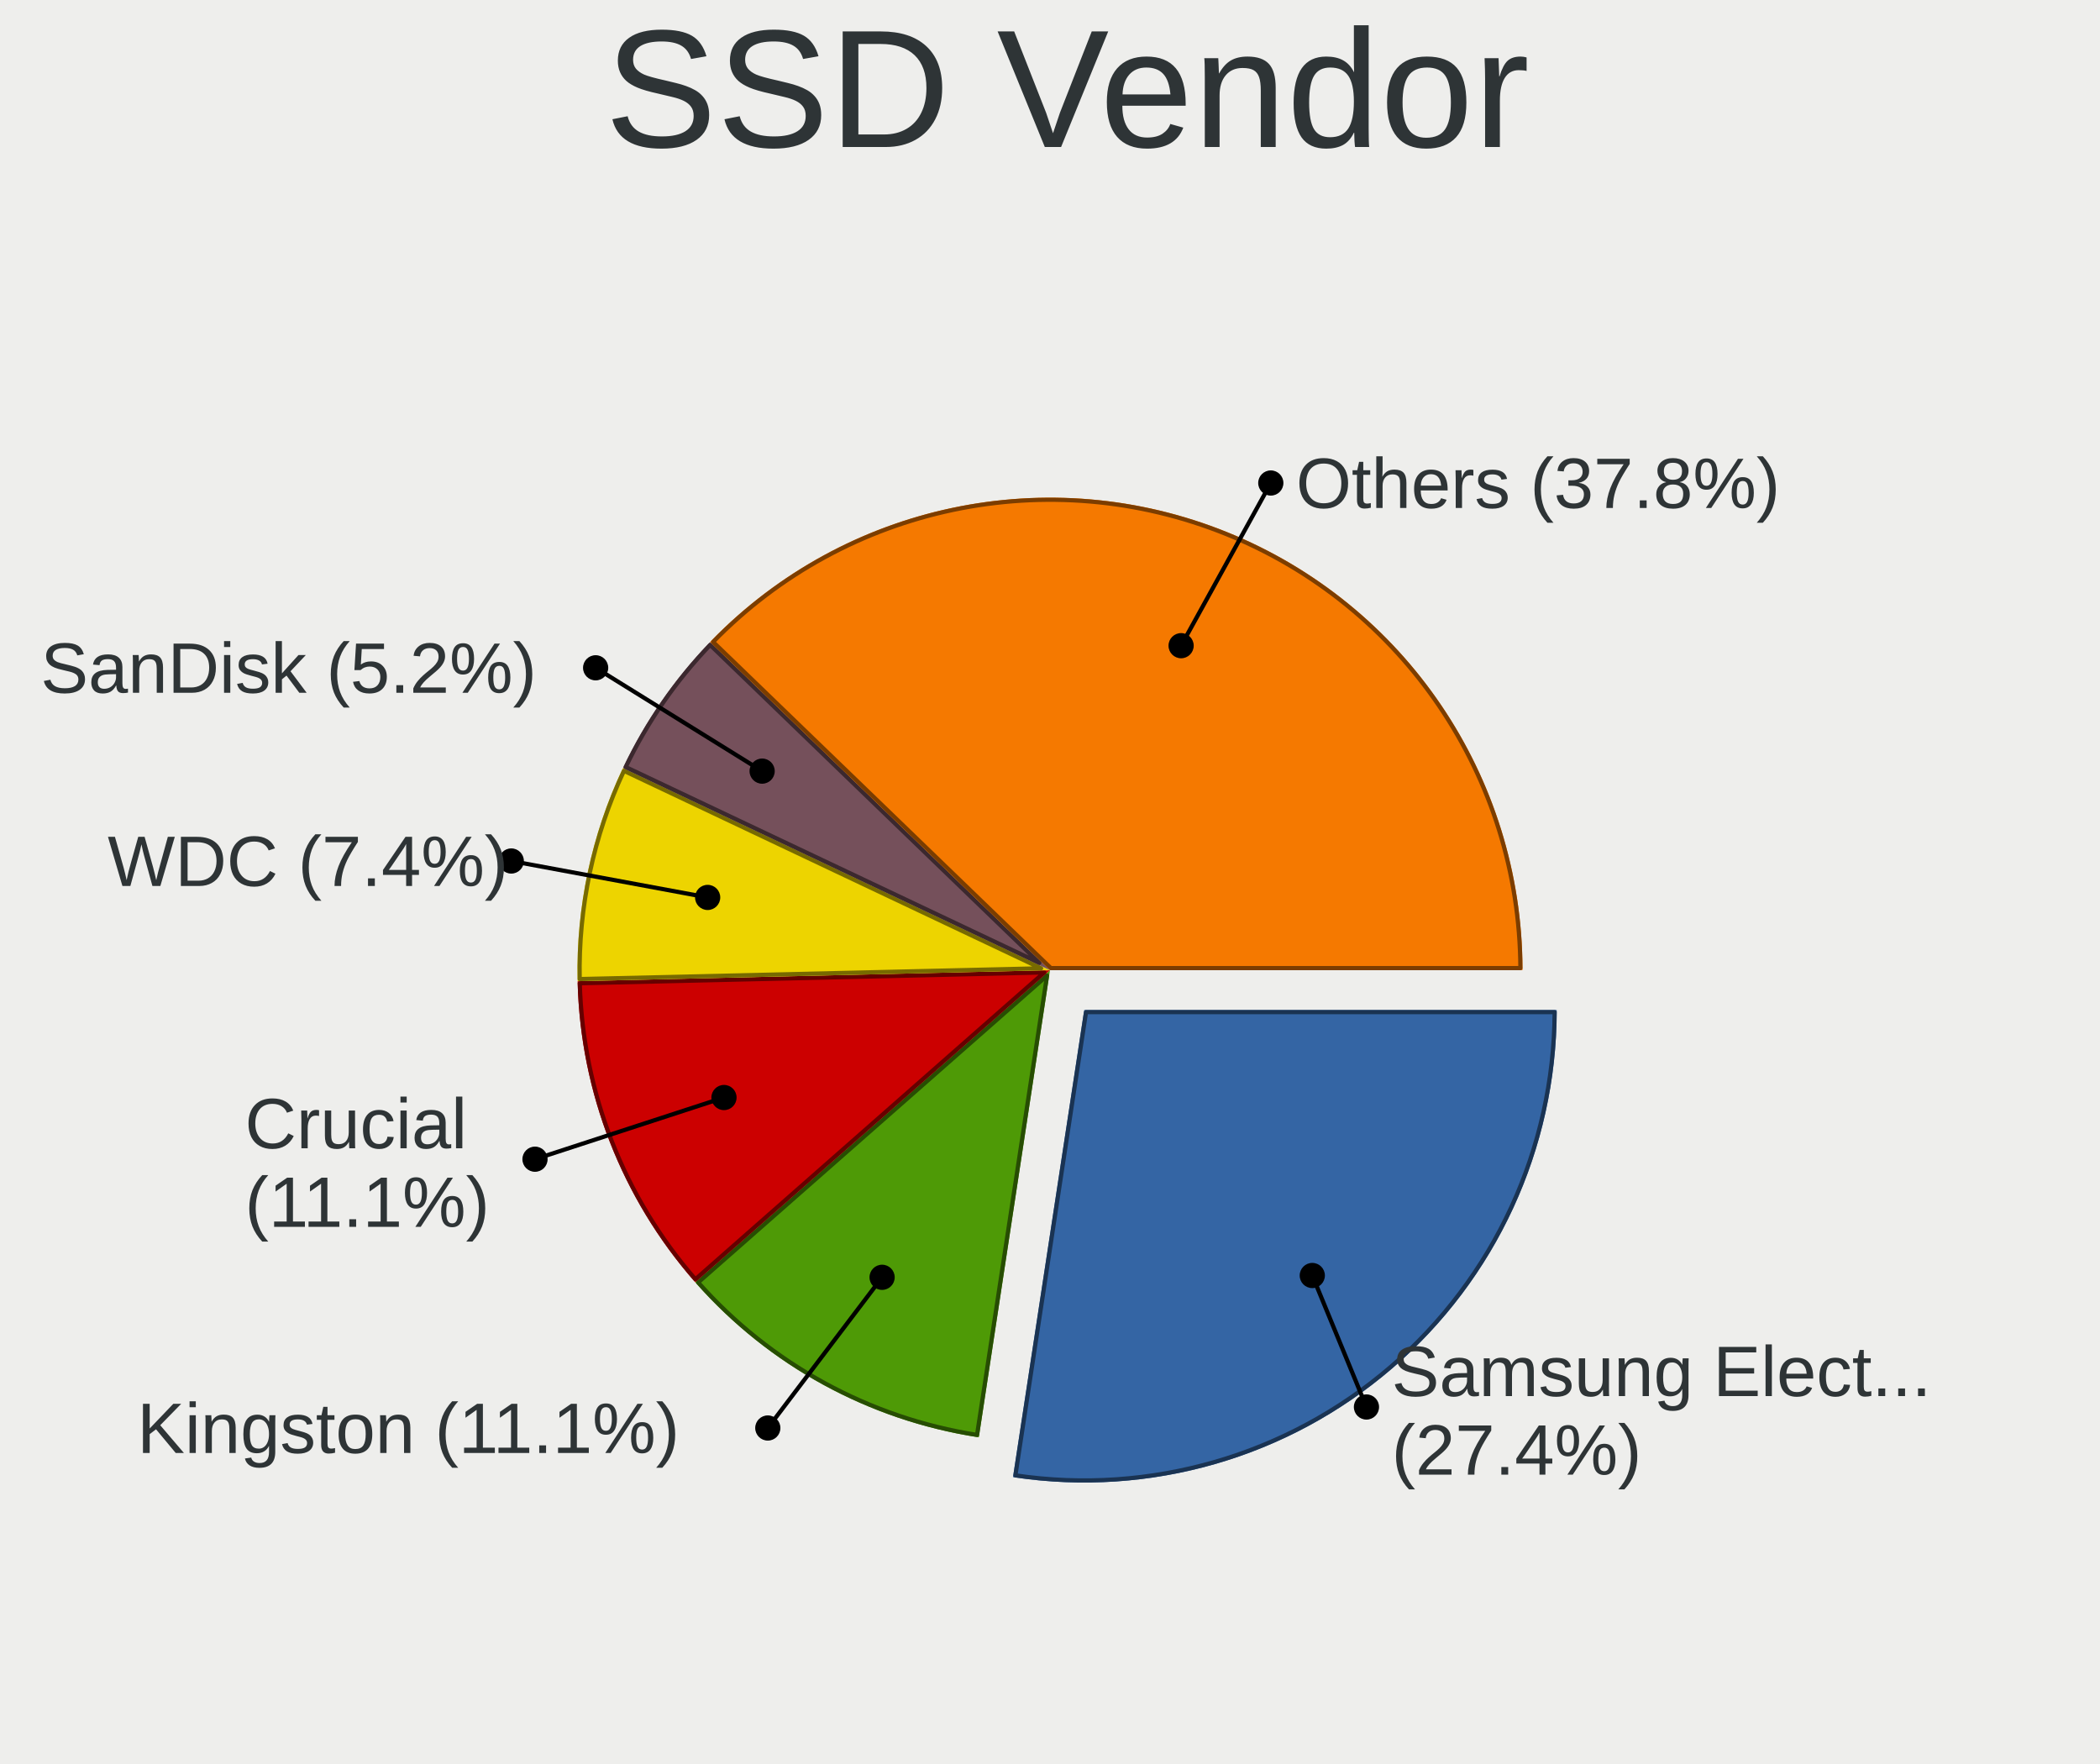
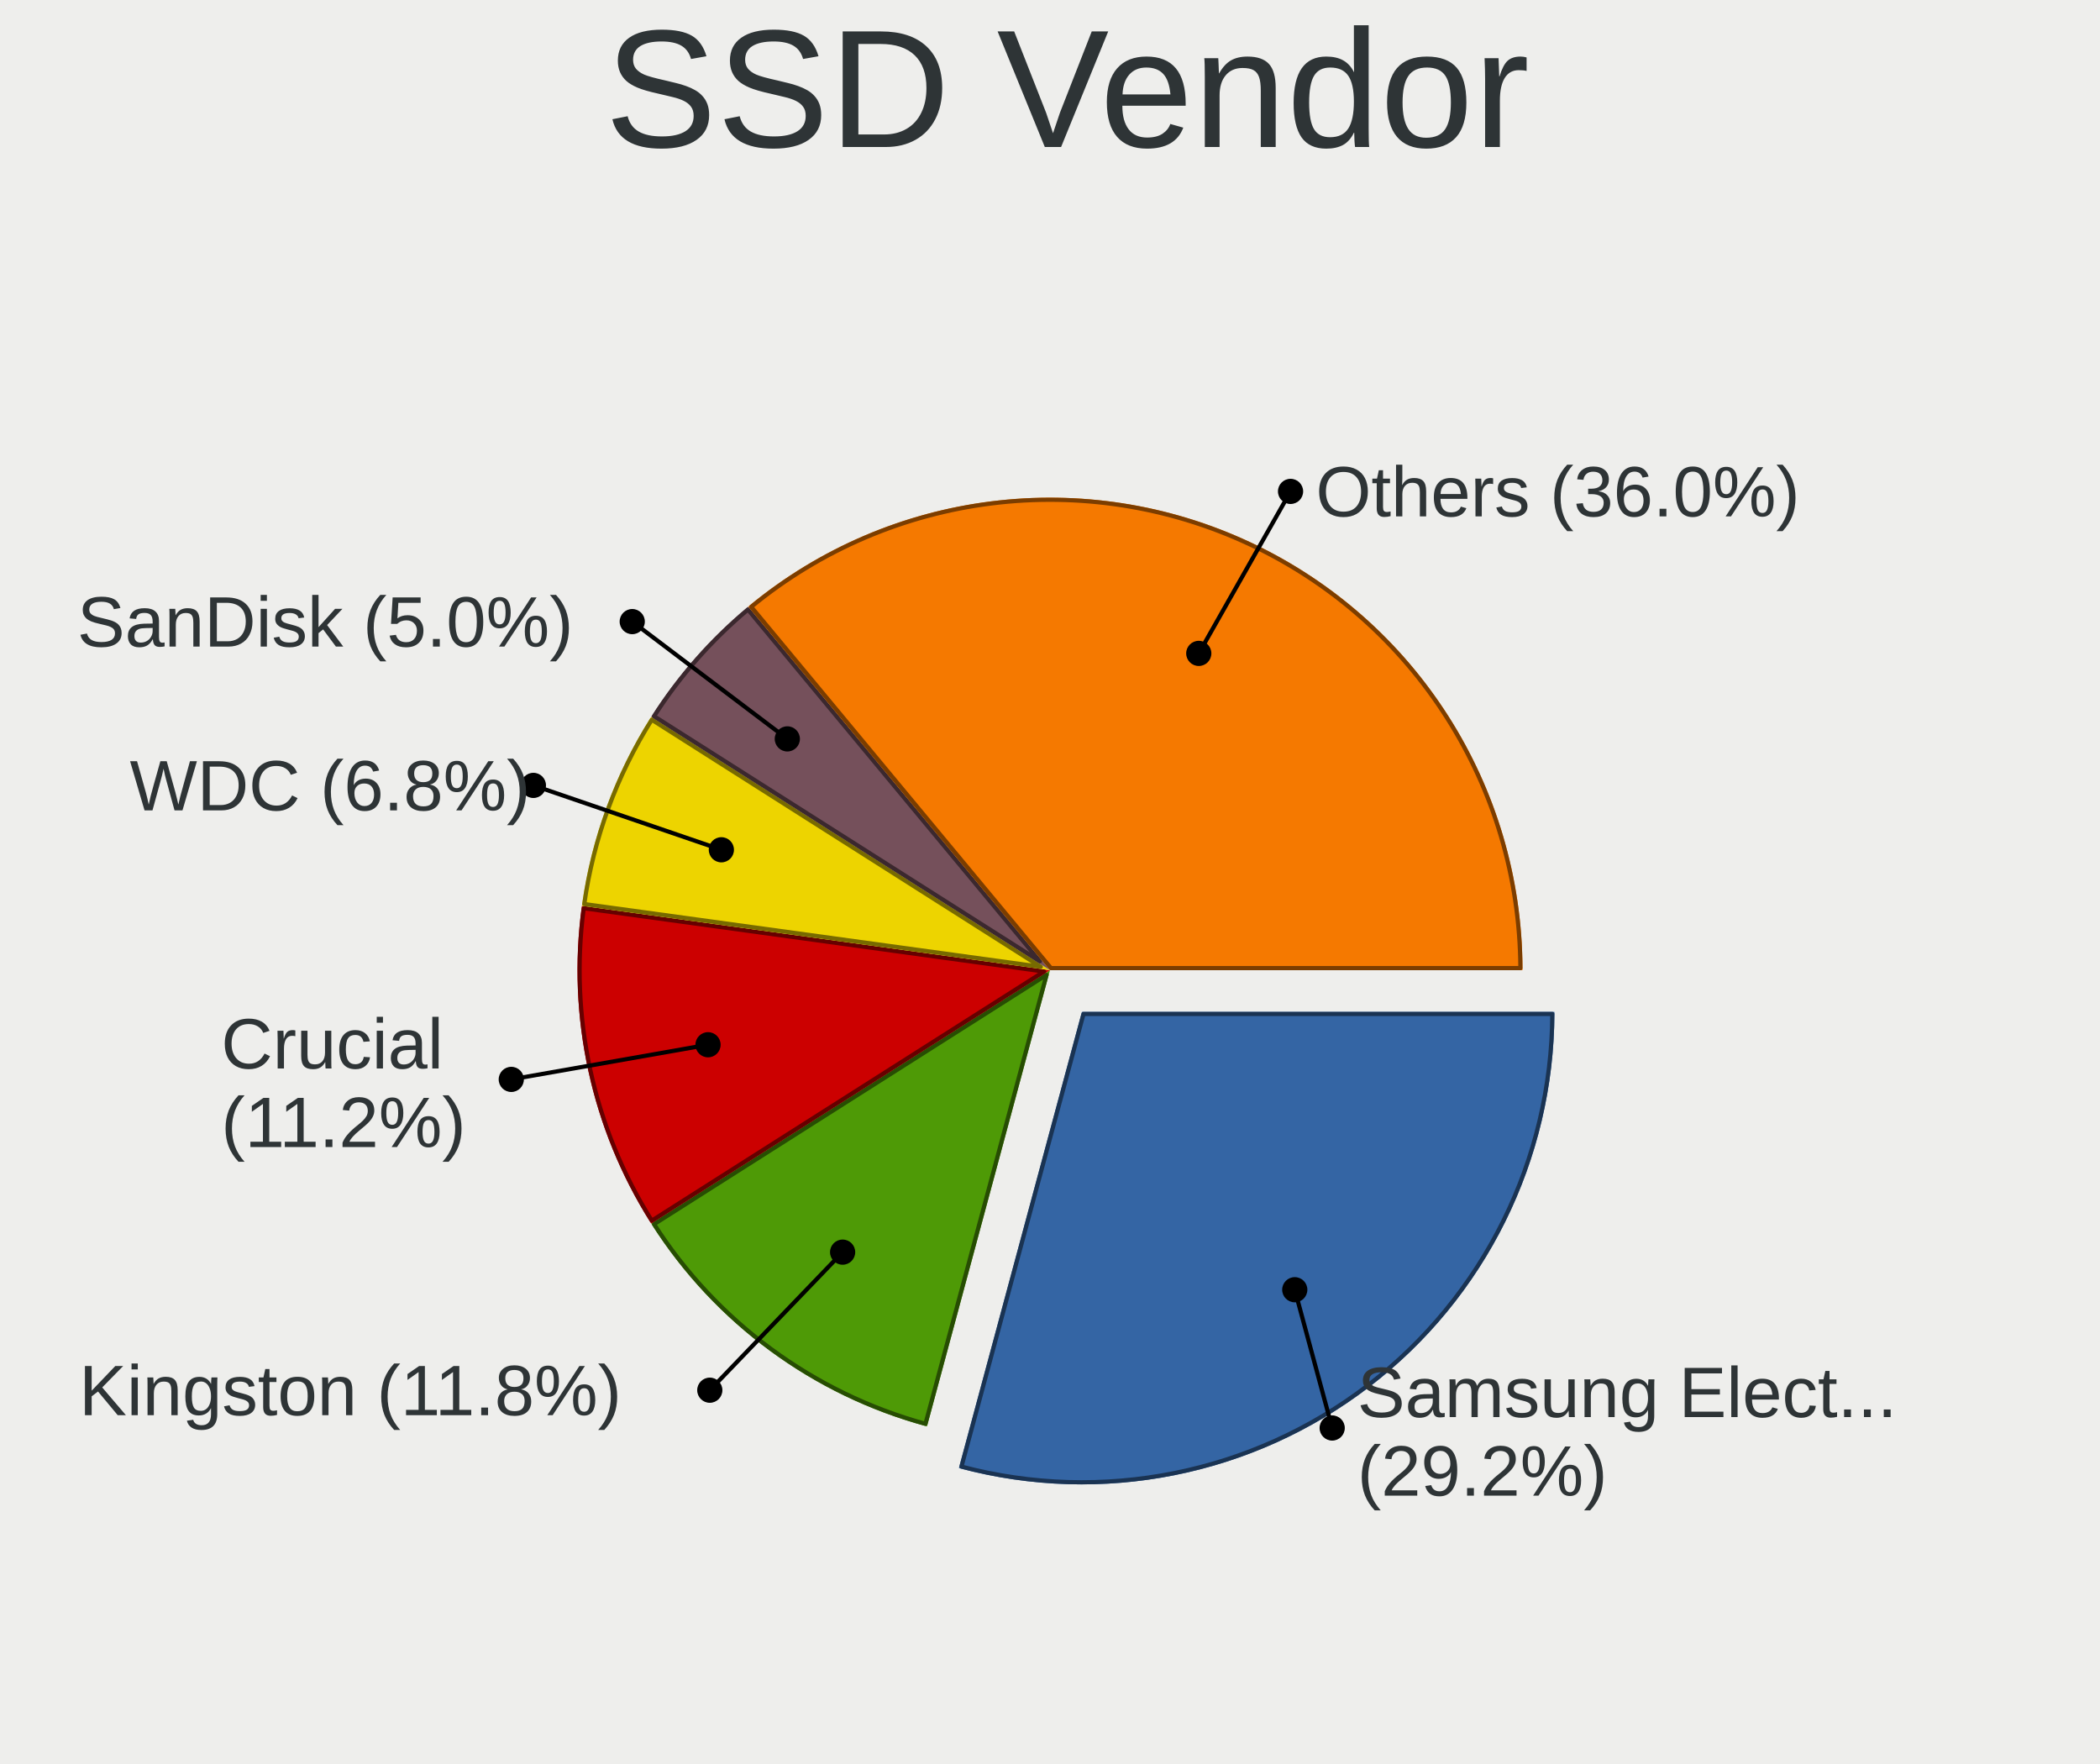
<svg xmlns="http://www.w3.org/2000/svg" width="500" height="420" version="1.0" id="ezcGraph">
  <defs />
  <g id="ezcGraphChart" color-rendering="optimizeQuality" shape-rendering="geometricPrecision" text-rendering="optimizeLegibility">
    <path d=" M 0,420 L 0,0 L 500,0 L 500,420 L 0,420 z " style="fill: #eeeeec; fill-opacity: 1.00; stroke: none;" id="ezcGraphPolygon_1" />
    <path d=" M 0,42 L 0,0 L 500,0 L 500,42 L 0,42 z " style="fill: #000000; fill-opacity: 0.00; stroke: none;" id="ezcGraphPolygon_2" />
-     <path d="M 258.15,240.48 L 370.65,240.48 A 112.50,112.50 0 0,1 241.19,351.70 z" style="fill: #3465a4; fill-opacity: 1.00; stroke: none; cursor: pointer;" id="ezcGraphCircleSector_4" />
-     <path d="M 258.58,240.98 L 370.15,240.98 A 112.00,112.00 0 0,1 241.76,351.28 z" style="fill: none; stroke: #1a3352; stroke-width: 1; stroke-opacity: 1.00; stroke-linecap: round; stroke-linejoin: round;" id="ezcGraphCircleSector_5" />
-     <path d="M 250.00,231.00 L 233.05,342.22 A 112.50,112.50 0 0,1 165.53,305.30 z" style="fill: #4e9a06; fill-opacity: 1.00; stroke: none; cursor: pointer;" id="ezcGraphCircleSector_6" />
-     <path d="M 249.30,232.28 L 232.63,341.65 A 112.00,112.00 0 0,1 166.23,305.34 z" style="fill: none; stroke: #274d03; stroke-width: 1; stroke-opacity: 1.00; stroke-linecap: round; stroke-linejoin: round;" id="ezcGraphCircleSector_7" />
-     <path d="M 250.00,231.00 L 165.53,305.30 A 112.50,112.50 0 0,1 137.53,233.62 z" style="fill: #cc0000; fill-opacity: 1.00; stroke: none; cursor: pointer;" id="ezcGraphCircleSector_8" />
-     <path d="M 248.64,231.53 L 165.57,304.59 A 112.00,112.00 0 0,1 138.04,234.11 z" style="fill: none; stroke: #660000; stroke-width: 1; stroke-opacity: 1.00; stroke-linecap: round; stroke-linejoin: round;" id="ezcGraphCircleSector_9" />
-     <path d="M 250.00,231.00 L 137.53,233.62 A 112.50,112.50 0 0,1 148.32,182.86 z" style="fill: #edd400; fill-opacity: 1.00; stroke: none; cursor: pointer;" id="ezcGraphCircleSector_10" />
-     <path d="M 247.88,230.55 L 138.02,233.11 A 112.00,112.00 0 0,1 148.56,183.53 z" style="fill: none; stroke: #776a00; stroke-width: 1; stroke-opacity: 1.00; stroke-linecap: round; stroke-linejoin: round;" id="ezcGraphCircleSector_11" />
-     <path d="M 250.00,231.00 L 148.32,182.86 A 112.50,112.50 0 0,1 169.07,152.85 z" style="fill: #75505b; fill-opacity: 1.00; stroke: none; cursor: pointer;" id="ezcGraphCircleSector_12" />
-     <path d="M 247.46,229.25 L 148.98,182.63 A 112.00,112.00 0 0,1 169.09,153.56 z" style="fill: none; stroke: #3b282e; stroke-width: 1; stroke-opacity: 1.00; stroke-linecap: round; stroke-linejoin: round;" id="ezcGraphCircleSector_13" />
-     <path d="M 250.00,231.00 L 169.07,152.85 A 112.50,112.50 0 0,1 362.50,231.00 z" style="fill: #f57900; fill-opacity: 1.00; stroke: none;" id="ezcGraphCircleSector_14" />
-     <path d="M 250.20,230.50 L 169.78,152.84 A 112.00,112.00 0 0,1 362.00,230.50 z" style="fill: none; stroke: #7b3d00; stroke-width: 1; stroke-opacity: 1.00; stroke-linecap: round; stroke-linejoin: round;" id="ezcGraphCircleSector_15" />
-     <path d=" M 181.46,183.6 L 141.819,159" style="fill: none; stroke: #000000; stroke-width: 1; stroke-opacity: 1.00; stroke-linecap: round; stroke-linejoin: round;" id="ezcGraphLine_16" />
-     <ellipse cx="181.46" cy="183.6" rx="3" ry="3" style="fill: #000000; fill-opacity: 1.00; stroke: none;" id="ezcGraphCircle_17" />
-     <ellipse cx="141.819" cy="159" rx="3" ry="3" style="fill: #000000; fill-opacity: 1.00; stroke: none;" id="ezcGraphCircle_18" />
-     <path d=" M 168.488,213.674 L 121.734,205" style="fill: none; stroke: #000000; stroke-width: 1; stroke-opacity: 1.00; stroke-linecap: round; stroke-linejoin: round;" id="ezcGraphLine_20" />
-     <ellipse cx="168.488" cy="213.674" rx="3" ry="3" style="fill: #000000; fill-opacity: 1.00; stroke: none;" id="ezcGraphCircle_21" />
-     <ellipse cx="121.734" cy="205" rx="3" ry="3" style="fill: #000000; fill-opacity: 1.00; stroke: none;" id="ezcGraphCircle_22" />
-     <path d=" M 172.377,261.316 L 127.381,276" style="fill: none; stroke: #000000; stroke-width: 1; stroke-opacity: 1.00; stroke-linecap: round; stroke-linejoin: round;" id="ezcGraphLine_24" />
-     <ellipse cx="172.377" cy="261.316" rx="3" ry="3" style="fill: #000000; fill-opacity: 1.00; stroke: none;" id="ezcGraphCircle_25" />
-     <ellipse cx="127.381" cy="276" rx="3" ry="3" style="fill: #000000; fill-opacity: 1.00; stroke: none;" id="ezcGraphCircle_26" />
-     <path d=" M 210.024,304.119 L 182.812,340" style="fill: none; stroke: #000000; stroke-width: 1; stroke-opacity: 1.00; stroke-linecap: round; stroke-linejoin: round;" id="ezcGraphLine_28" />
-     <ellipse cx="210.024" cy="304.119" rx="3" ry="3" style="fill: #000000; fill-opacity: 1.00; stroke: none;" id="ezcGraphCircle_29" />
-     <ellipse cx="182.812" cy="340" rx="3" ry="3" style="fill: #000000; fill-opacity: 1.00; stroke: none;" id="ezcGraphCircle_30" />
-     <path d=" M 281.217,153.735 L 302.572,115" style="fill: none; stroke: #000000; stroke-width: 1; stroke-opacity: 1.00; stroke-linecap: round; stroke-linejoin: round;" id="ezcGraphLine_32" />
-     <ellipse cx="281.217" cy="153.735" rx="3" ry="3" style="fill: #000000; fill-opacity: 1.00; stroke: none;" id="ezcGraphCircle_33" />
-     <ellipse cx="302.572" cy="115" rx="3" ry="3" style="fill: #000000; fill-opacity: 1.00; stroke: none;" id="ezcGraphCircle_34" />
-     <path d=" M 312.45,303.691 L 325.347,335" style="fill: none; stroke: #000000; stroke-width: 1; stroke-opacity: 1.00; stroke-linecap: round; stroke-linejoin: round;" id="ezcGraphLine_36" />
-     <ellipse cx="312.45" cy="303.691" rx="3" ry="3" style="fill: #000000; fill-opacity: 1.00; stroke: none;" id="ezcGraphCircle_37" />
-     <ellipse cx="325.347" cy="335" rx="3" ry="3" style="fill: #000000; fill-opacity: 1.00; stroke: none;" id="ezcGraphCircle_38" />
+     <path d="M 257.60,240.92 L 370.10,240.92 A 112.50,112.50 0 0,1 228.31,349.54 z" style="fill: #3465a4; fill-opacity: 1.00; stroke: none; cursor: pointer;" id="ezcGraphCircleSector_4" />
+     <path d="M 257.98,241.42 L 369.60,241.42 A 112.00,112.00 0 0,1 228.92,349.19 z" style="fill: none; stroke: #1a3352; stroke-width: 1; stroke-opacity: 1.00; stroke-linecap: round; stroke-linejoin: round;" id="ezcGraphCircleSector_5" />
+     <path d="M 250.00,231.00 L 220.71,339.62 A 112.50,112.50 0 0,1 155.04,291.32 z" style="fill: #4e9a06; fill-opacity: 1.00; stroke: none; cursor: pointer;" id="ezcGraphCircleSector_6" />
+     <path d="M 249.18,232.11 L 220.35,339.01 A 112.00,112.00 0 0,1 155.73,291.47 z" style="fill: none; stroke: #274d03; stroke-width: 1; stroke-opacity: 1.00; stroke-linecap: round; stroke-linejoin: round;" id="ezcGraphCircleSector_7" />
+     <path d="M 250.00,231.00 L 155.04,291.32 A 112.50,112.50 0 0,1 138.55,215.68 z" style="fill: #cc0000; fill-opacity: 1.00; stroke: none; cursor: pointer;" id="ezcGraphCircleSector_8" />
+     <path d="M 248.58,231.31 L 155.19,290.63 A 112.00,112.00 0 0,1 138.98,216.24 z" style="fill: none; stroke: #660000; stroke-width: 1; stroke-opacity: 1.00; stroke-linecap: round; stroke-linejoin: round;" id="ezcGraphCircleSector_9" />
+     <path d="M 250.00,231.00 L 138.55,215.68 A 112.50,112.50 0 0,1 155.04,170.68 z" style="fill: #edd400; fill-opacity: 1.00; stroke: none; cursor: pointer;" id="ezcGraphCircleSector_10" />
+     <path d="M 247.80,230.19 L 139.11,215.25 A 112.00,112.00 0 0,1 155.19,171.37 z" style="fill: none; stroke: #776a00; stroke-width: 1; stroke-opacity: 1.00; stroke-linecap: round; stroke-linejoin: round;" id="ezcGraphCircleSector_11" />
+     <path d="M 250.00,231.00 L 155.04,170.68 A 112.50,112.50 0 0,1 178.15,144.43 z" style="fill: #75505b; fill-opacity: 1.00; stroke: none; cursor: pointer;" id="ezcGraphCircleSector_12" />
+     <path d="M 247.59,228.87 L 155.73,170.53 A 112.00,112.00 0 0,1 178.09,145.13 z" style="fill: none; stroke: #3b282e; stroke-width: 1; stroke-opacity: 1.00; stroke-linecap: round; stroke-linejoin: round;" id="ezcGraphCircleSector_13" />
+     <path d="M 250.00,231.00 L 178.15,144.43 A 112.50,112.50 0 0,1 362.50,231.00 z" style="fill: #f57900; fill-opacity: 1.00; stroke: none;" id="ezcGraphCircleSector_14" />
+     <path d="M 250.23,230.50 L 178.86,144.49 A 112.00,112.00 0 0,1 362.00,230.50 z" style="fill: none; stroke: #7b3d00; stroke-width: 1; stroke-opacity: 1.00; stroke-linecap: round; stroke-linejoin: round;" id="ezcGraphCircleSector_15" />
+     <path d=" M 187.458,175.927 L 150.533,148" style="fill: none; stroke: #000000; stroke-width: 1; stroke-opacity: 1.00; stroke-linecap: round; stroke-linejoin: round;" id="ezcGraphLine_16" />
+     <ellipse cx="187.458" cy="175.927" rx="3" ry="3" style="fill: #000000; fill-opacity: 1.00; stroke: none;" id="ezcGraphCircle_17" />
+     <ellipse cx="150.533" cy="148" rx="3" ry="3" style="fill: #000000; fill-opacity: 1.00; stroke: none;" id="ezcGraphCircle_18" />
+     <path d=" M 171.754,202.329 L 127,187" style="fill: none; stroke: #000000; stroke-width: 1; stroke-opacity: 1.00; stroke-linecap: round; stroke-linejoin: round;" id="ezcGraphLine_20" />
+     <ellipse cx="171.754" cy="202.329" rx="3" ry="3" style="fill: #000000; fill-opacity: 1.00; stroke: none;" id="ezcGraphCircle_21" />
+     <ellipse cx="127" cy="187" rx="3" ry="3" style="fill: #000000; fill-opacity: 1.00; stroke: none;" id="ezcGraphCircle_22" />
+     <path d=" M 168.579,248.75 L 121.734,257" style="fill: none; stroke: #000000; stroke-width: 1; stroke-opacity: 1.00; stroke-linecap: round; stroke-linejoin: round;" id="ezcGraphLine_24" />
+     <ellipse cx="168.579" cy="248.75" rx="3" ry="3" style="fill: #000000; fill-opacity: 1.00; stroke: none;" id="ezcGraphCircle_25" />
+     <ellipse cx="121.734" cy="257" rx="3" ry="3" style="fill: #000000; fill-opacity: 1.00; stroke: none;" id="ezcGraphCircle_26" />
+     <path d=" M 200.624,298.13 L 169,331" style="fill: none; stroke: #000000; stroke-width: 1; stroke-opacity: 1.00; stroke-linecap: round; stroke-linejoin: round;" id="ezcGraphLine_28" />
+     <ellipse cx="200.624" cy="298.13" rx="3" ry="3" style="fill: #000000; fill-opacity: 1.00; stroke: none;" id="ezcGraphCircle_29" />
+     <ellipse cx="169" cy="331" rx="3" ry="3" style="fill: #000000; fill-opacity: 1.00; stroke: none;" id="ezcGraphCircle_30" />
+     <path d=" M 285.423,155.57 L 307.274,117" style="fill: none; stroke: #000000; stroke-width: 1; stroke-opacity: 1.00; stroke-linecap: round; stroke-linejoin: round;" id="ezcGraphLine_32" />
+     <ellipse cx="285.423" cy="155.57" rx="3" ry="3" style="fill: #000000; fill-opacity: 1.00; stroke: none;" id="ezcGraphCircle_33" />
+     <ellipse cx="307.274" cy="117" rx="3" ry="3" style="fill: #000000; fill-opacity: 1.00; stroke: none;" id="ezcGraphCircle_34" />
+     <path d=" M 308.278,307.077 L 317.188,340" style="fill: none; stroke: #000000; stroke-width: 1; stroke-opacity: 1.00; stroke-linecap: round; stroke-linejoin: round;" id="ezcGraphLine_36" />
+     <ellipse cx="308.278" cy="307.077" rx="3" ry="3" style="fill: #000000; fill-opacity: 1.00; stroke: none;" id="ezcGraphCircle_37" />
+     <ellipse cx="317.188" cy="340" rx="3" ry="3" style="fill: #000000; fill-opacity: 1.00; stroke: none;" id="ezcGraphCircle_38" />
    <g id="ezcGraphTextBox_3">
      <path d=" M 143.5,42 L 143.5,0.5 L 357,0.5 L 357,42 L 143.5,42 z " style="fill: #ffffff; fill-opacity: 0.00; stroke: none;" id="ezcGraphPolygon_40" />
      <text id="ezcGraphTextBox_3_text" x="144" text-length="212px" y="35" style="font-size: 40px; font-family: 'Arial'; fill: #2e3436; fill-opacity: 1.00; stroke: none;">SSD Vendor</text>
    </g>
    <g id="ezcGraphTextBox_19" style=" cursor: pointer;">
-       <path d=" M 9.179,168.5 L 9.179,150 L 136.819,150 L 136.819,168.5 L 9.179,168.5 z " style="fill: #ffffff; fill-opacity: 0.00; stroke: none;" id="ezcGraphPolygon_41" />
-       <text id="ezcGraphTextBox_19_text" x="9.679" text-length="126.14px" y="164.95" style="font-size: 17px; font-family: 'Arial'; fill: #2e3436; fill-opacity: 1.00; stroke: none;">SanDisk (5.2%)</text>
+       <path d=" M 17.893,157.5 L 17.893,139 L 145.533,139 L 145.533,157.5 L 17.893,157.5 z " style="fill: #ffffff; fill-opacity: 0.00; stroke: none;" id="ezcGraphPolygon_41" />
+       <text id="ezcGraphTextBox_19_text" x="18.393" text-length="126.14px" y="153.95" style="font-size: 17px; font-family: 'Arial'; fill: #2e3436; fill-opacity: 1.00; stroke: none;">SanDisk (5.0%)</text>
    </g>
    <g id="ezcGraphTextBox_23" style=" cursor: pointer;">
-       <path d=" M 25.134,214.5 L 25.134,196 L 116.734,196 L 116.734,214.5 L 25.134,214.5 z " style="fill: #ffffff; fill-opacity: 0.00; stroke: none;" id="ezcGraphPolygon_42" />
-       <text id="ezcGraphTextBox_23_text" x="25.634" text-length="90.1px" y="210.95" style="font-size: 17px; font-family: 'Arial'; fill: #2e3436; fill-opacity: 1.00; stroke: none;">WDC (7.4%)</text>
+       <path d=" M 30.4,196.5 L 30.4,178 L 122,178 L 122,196.5 L 30.4,196.5 z " style="fill: #ffffff; fill-opacity: 0.00; stroke: none;" id="ezcGraphPolygon_42" />
+       <text id="ezcGraphTextBox_23_text" x="30.9" text-length="90.1px" y="192.95" style="font-size: 17px; font-family: 'Arial'; fill: #2e3436; fill-opacity: 1.00; stroke: none;">WDC (6.8%)</text>
    </g>
    <g id="ezcGraphTextBox_27" style=" cursor: pointer;">
-       <path d=" M 57.811,294.05 L 57.811,258.45 L 122.381,258.45 L 122.381,294.05 L 57.811,294.05 z " style="fill: #ffffff; fill-opacity: 0.00; stroke: none;" id="ezcGraphPolygon_43" />
-       <text id="ezcGraphTextBox_27_text" x="58.311" text-length="63.07px" y="273.4" style="font-size: 17px; font-family: 'Arial'; fill: #2e3436; fill-opacity: 1.00; stroke: none;">Crucial</text>
-       <text id="ezcGraphTextBox_27_text" x="58.311" text-length="63.07px" y="292.1" style="font-size: 17px; font-family: 'Arial'; fill: #2e3436; fill-opacity: 1.00; stroke: none;">(11.1%)</text>
+       <path d=" M 52.164,275.05 L 52.164,239.45 L 116.734,239.45 L 116.734,275.05 L 52.164,275.05 z " style="fill: #ffffff; fill-opacity: 0.00; stroke: none;" id="ezcGraphPolygon_43" />
+       <text id="ezcGraphTextBox_27_text" x="52.664" text-length="63.07px" y="254.4" style="font-size: 17px; font-family: 'Arial'; fill: #2e3436; fill-opacity: 1.00; stroke: none;">Crucial</text>
+       <text id="ezcGraphTextBox_27_text" x="52.664" text-length="63.07px" y="273.1" style="font-size: 17px; font-family: 'Arial'; fill: #2e3436; fill-opacity: 1.00; stroke: none;">(11.2%)</text>
    </g>
    <g id="ezcGraphTextBox_31" style=" cursor: pointer;">
-       <path d=" M 32.152,349.5 L 32.152,331 L 177.812,331 L 177.812,349.5 L 32.152,349.5 z " style="fill: #ffffff; fill-opacity: 0.00; stroke: none;" id="ezcGraphPolygon_44" />
-       <text id="ezcGraphTextBox_31_text" x="32.652" text-length="144.16px" y="345.95" style="font-size: 17px; font-family: 'Arial'; fill: #2e3436; fill-opacity: 1.00; stroke: none;">Kingston (11.1%)</text>
+       <path d=" M 18.34,340.5 L 18.34,322 L 164,322 L 164,340.5 L 18.34,340.5 z " style="fill: #ffffff; fill-opacity: 0.00; stroke: none;" id="ezcGraphPolygon_44" />
+       <text id="ezcGraphTextBox_31_text" x="18.84" text-length="144.16px" y="336.95" style="font-size: 17px; font-family: 'Arial'; fill: #2e3436; fill-opacity: 1.00; stroke: none;">Kingston (11.8%)</text>
    </g>
    <g id="ezcGraphTextBox_35">
-       <path d=" M 308.072,124.5 L 308.072,106 L 435.712,106 L 435.712,124.5 L 308.072,124.5 z " style="fill: #ffffff; fill-opacity: 0.00; stroke: none;" id="ezcGraphPolygon_45" />
-       <text id="ezcGraphTextBox_35_text" x="308.572" text-length="126.14px" y="120.95" style="font-size: 17px; font-family: 'Arial'; fill: #2e3436; fill-opacity: 1.00; stroke: none;">Others (37.8%)</text>
+       <path d=" M 312.774,126.5 L 312.774,108 L 440.414,108 L 440.414,126.5 L 312.774,126.5 z " style="fill: #ffffff; fill-opacity: 0.00; stroke: none;" id="ezcGraphPolygon_45" />
+       <text id="ezcGraphTextBox_35_text" x="313.274" text-length="126.14px" y="122.95" style="font-size: 17px; font-family: 'Arial'; fill: #2e3436; fill-opacity: 1.00; stroke: none;">Others (36.0%)</text>
    </g>
    <g id="ezcGraphTextBox_39" style=" cursor: pointer;">
-       <path d=" M 330.847,353.05 L 330.847,317.45 L 476.507,317.45 L 476.507,353.05 L 330.847,353.05 z " style="fill: #ffffff; fill-opacity: 0.00; stroke: none;" id="ezcGraphPolygon_46" />
-       <text id="ezcGraphTextBox_39_text" x="331.347" text-length="144.16px" y="332.4" style="font-size: 17px; font-family: 'Arial'; fill: #2e3436; fill-opacity: 1.00; stroke: none;">Samsung Elect...</text>
-       <text id="ezcGraphTextBox_39_text" x="331.347" text-length="63.07px" y="351.1" style="font-size: 17px; font-family: 'Arial'; fill: #2e3436; fill-opacity: 1.00; stroke: none;">(27.4%)</text>
+       <path d=" M 322.688,358.05 L 322.688,322.45 L 468.348,322.45 L 468.348,358.05 L 322.688,358.05 z " style="fill: #ffffff; fill-opacity: 0.00; stroke: none;" id="ezcGraphPolygon_46" />
+       <text id="ezcGraphTextBox_39_text" x="323.188" text-length="144.16px" y="337.4" style="font-size: 17px; font-family: 'Arial'; fill: #2e3436; fill-opacity: 1.00; stroke: none;">Samsung Elect...</text>
+       <text id="ezcGraphTextBox_39_text" x="323.188" text-length="63.07px" y="356.1" style="font-size: 17px; font-family: 'Arial'; fill: #2e3436; fill-opacity: 1.00; stroke: none;">(29.2%)</text>
    </g>
  </g>
</svg>
